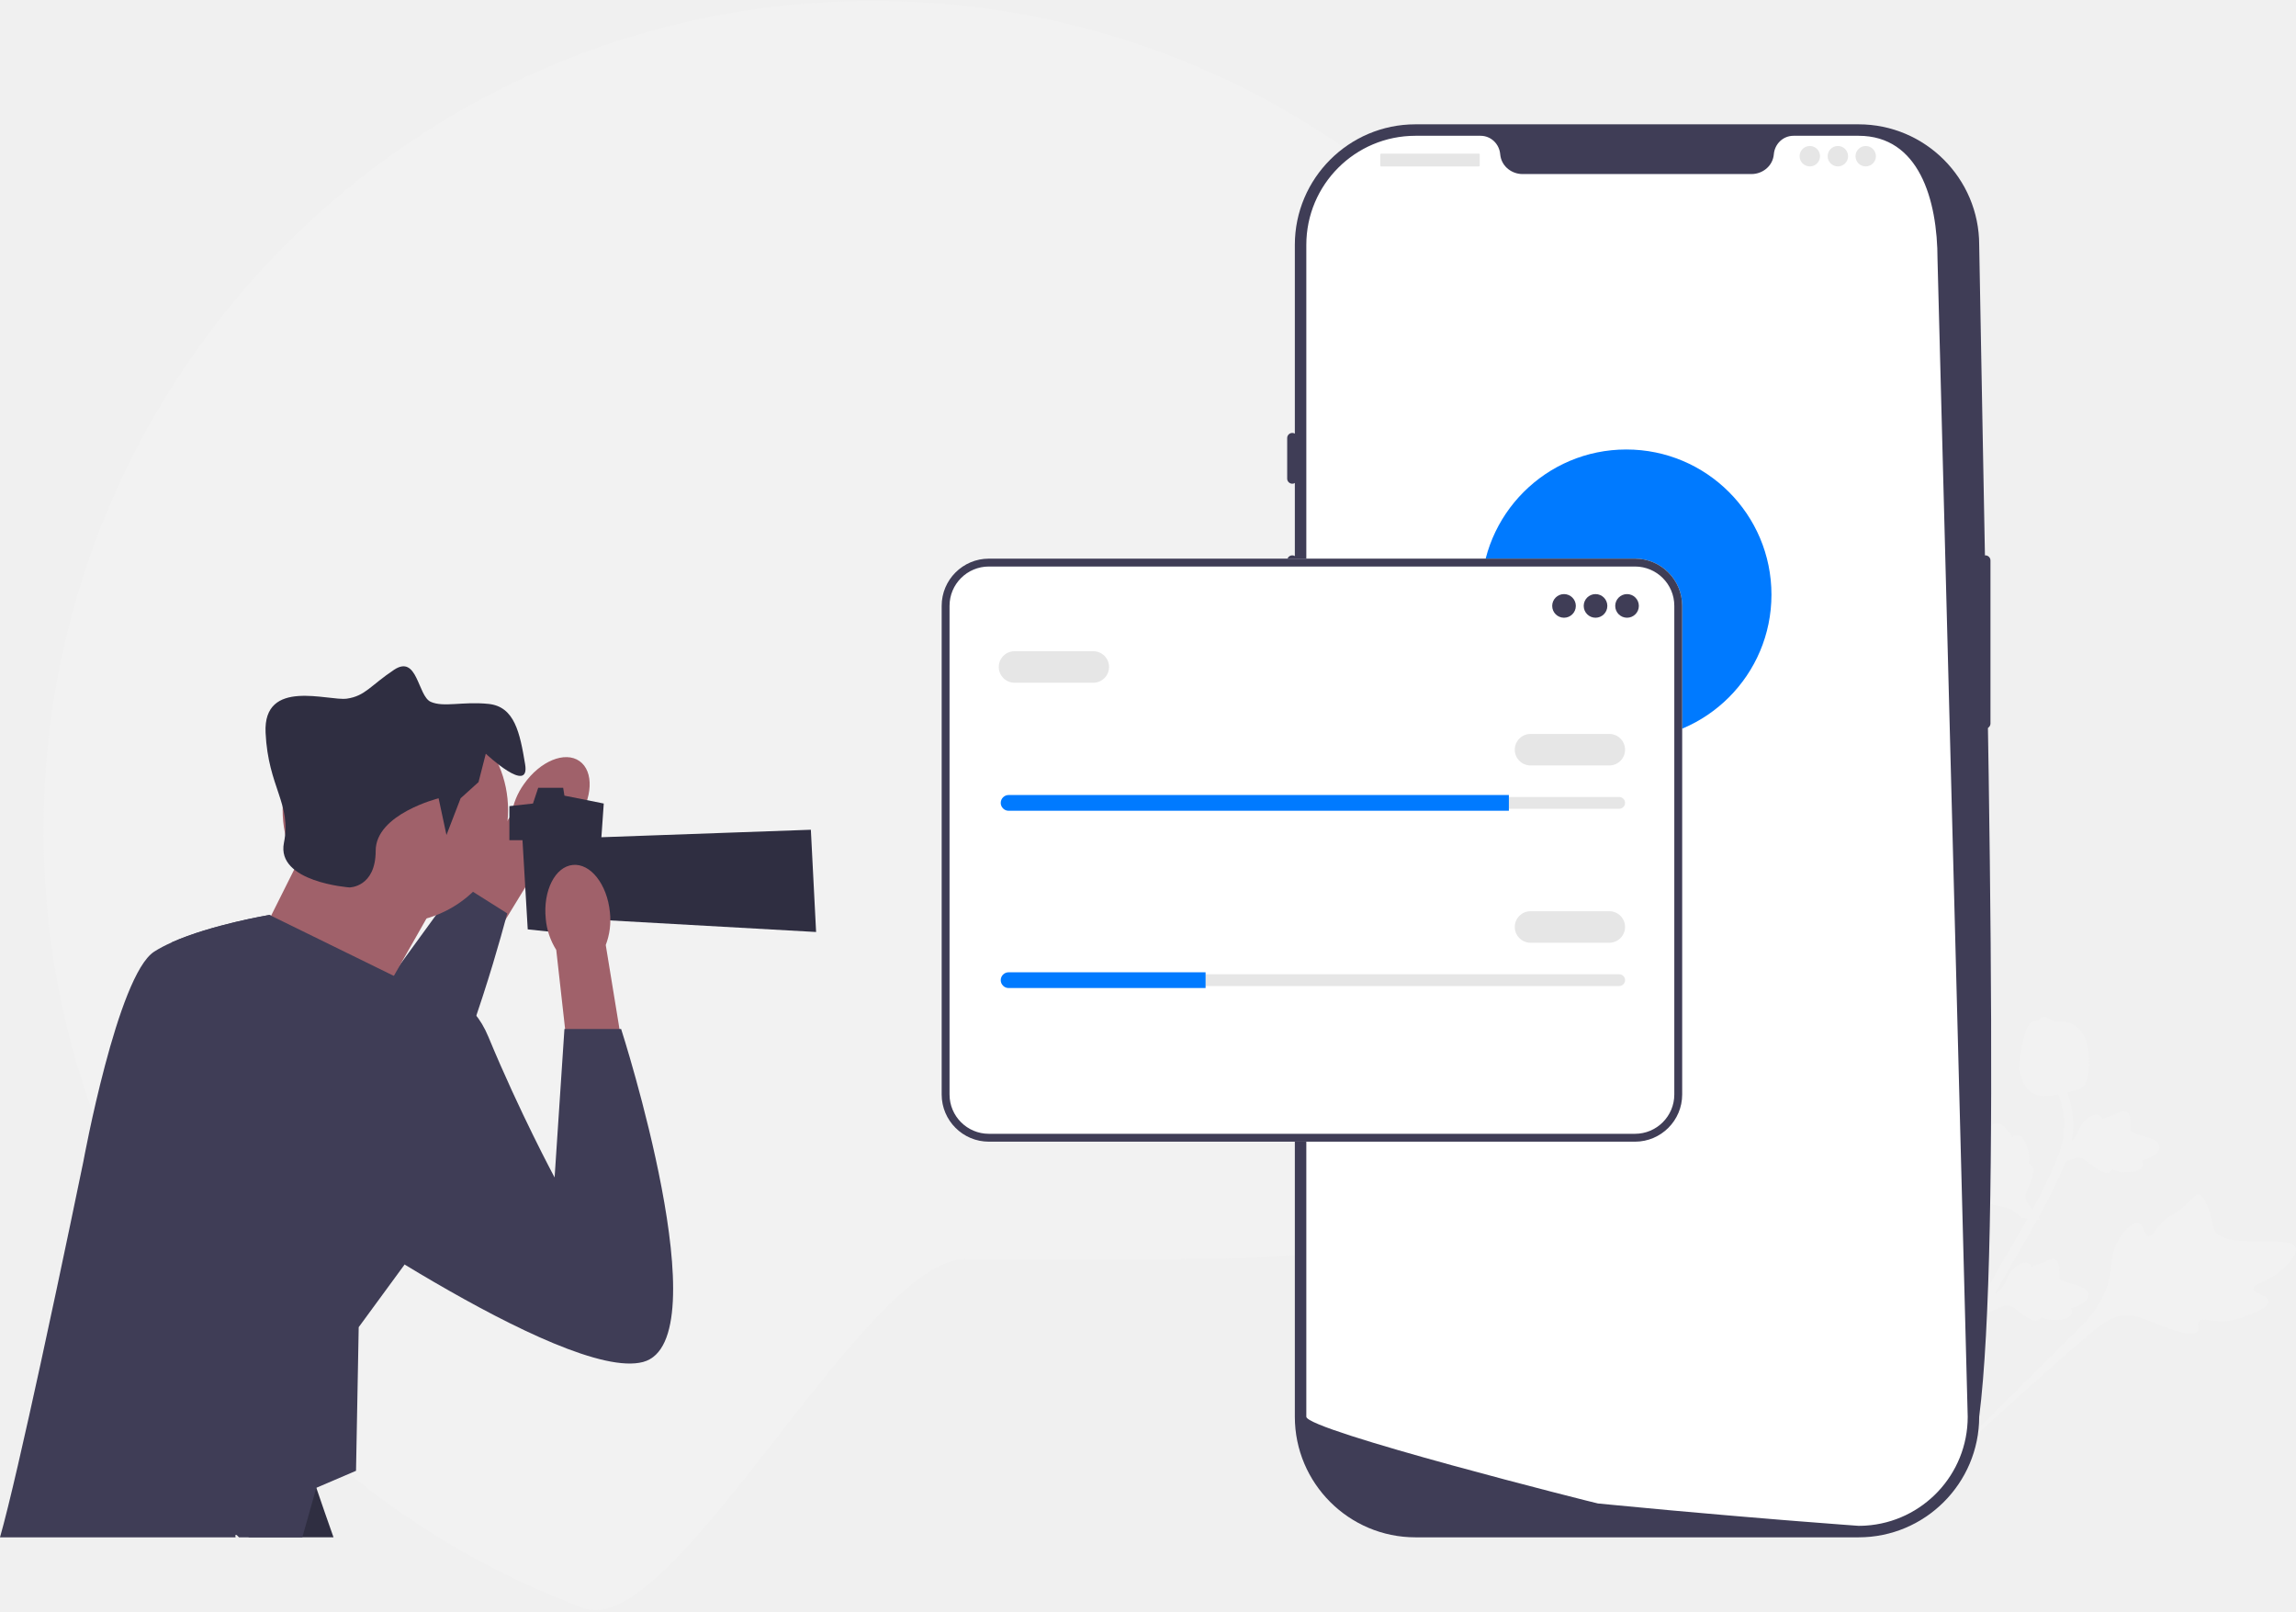
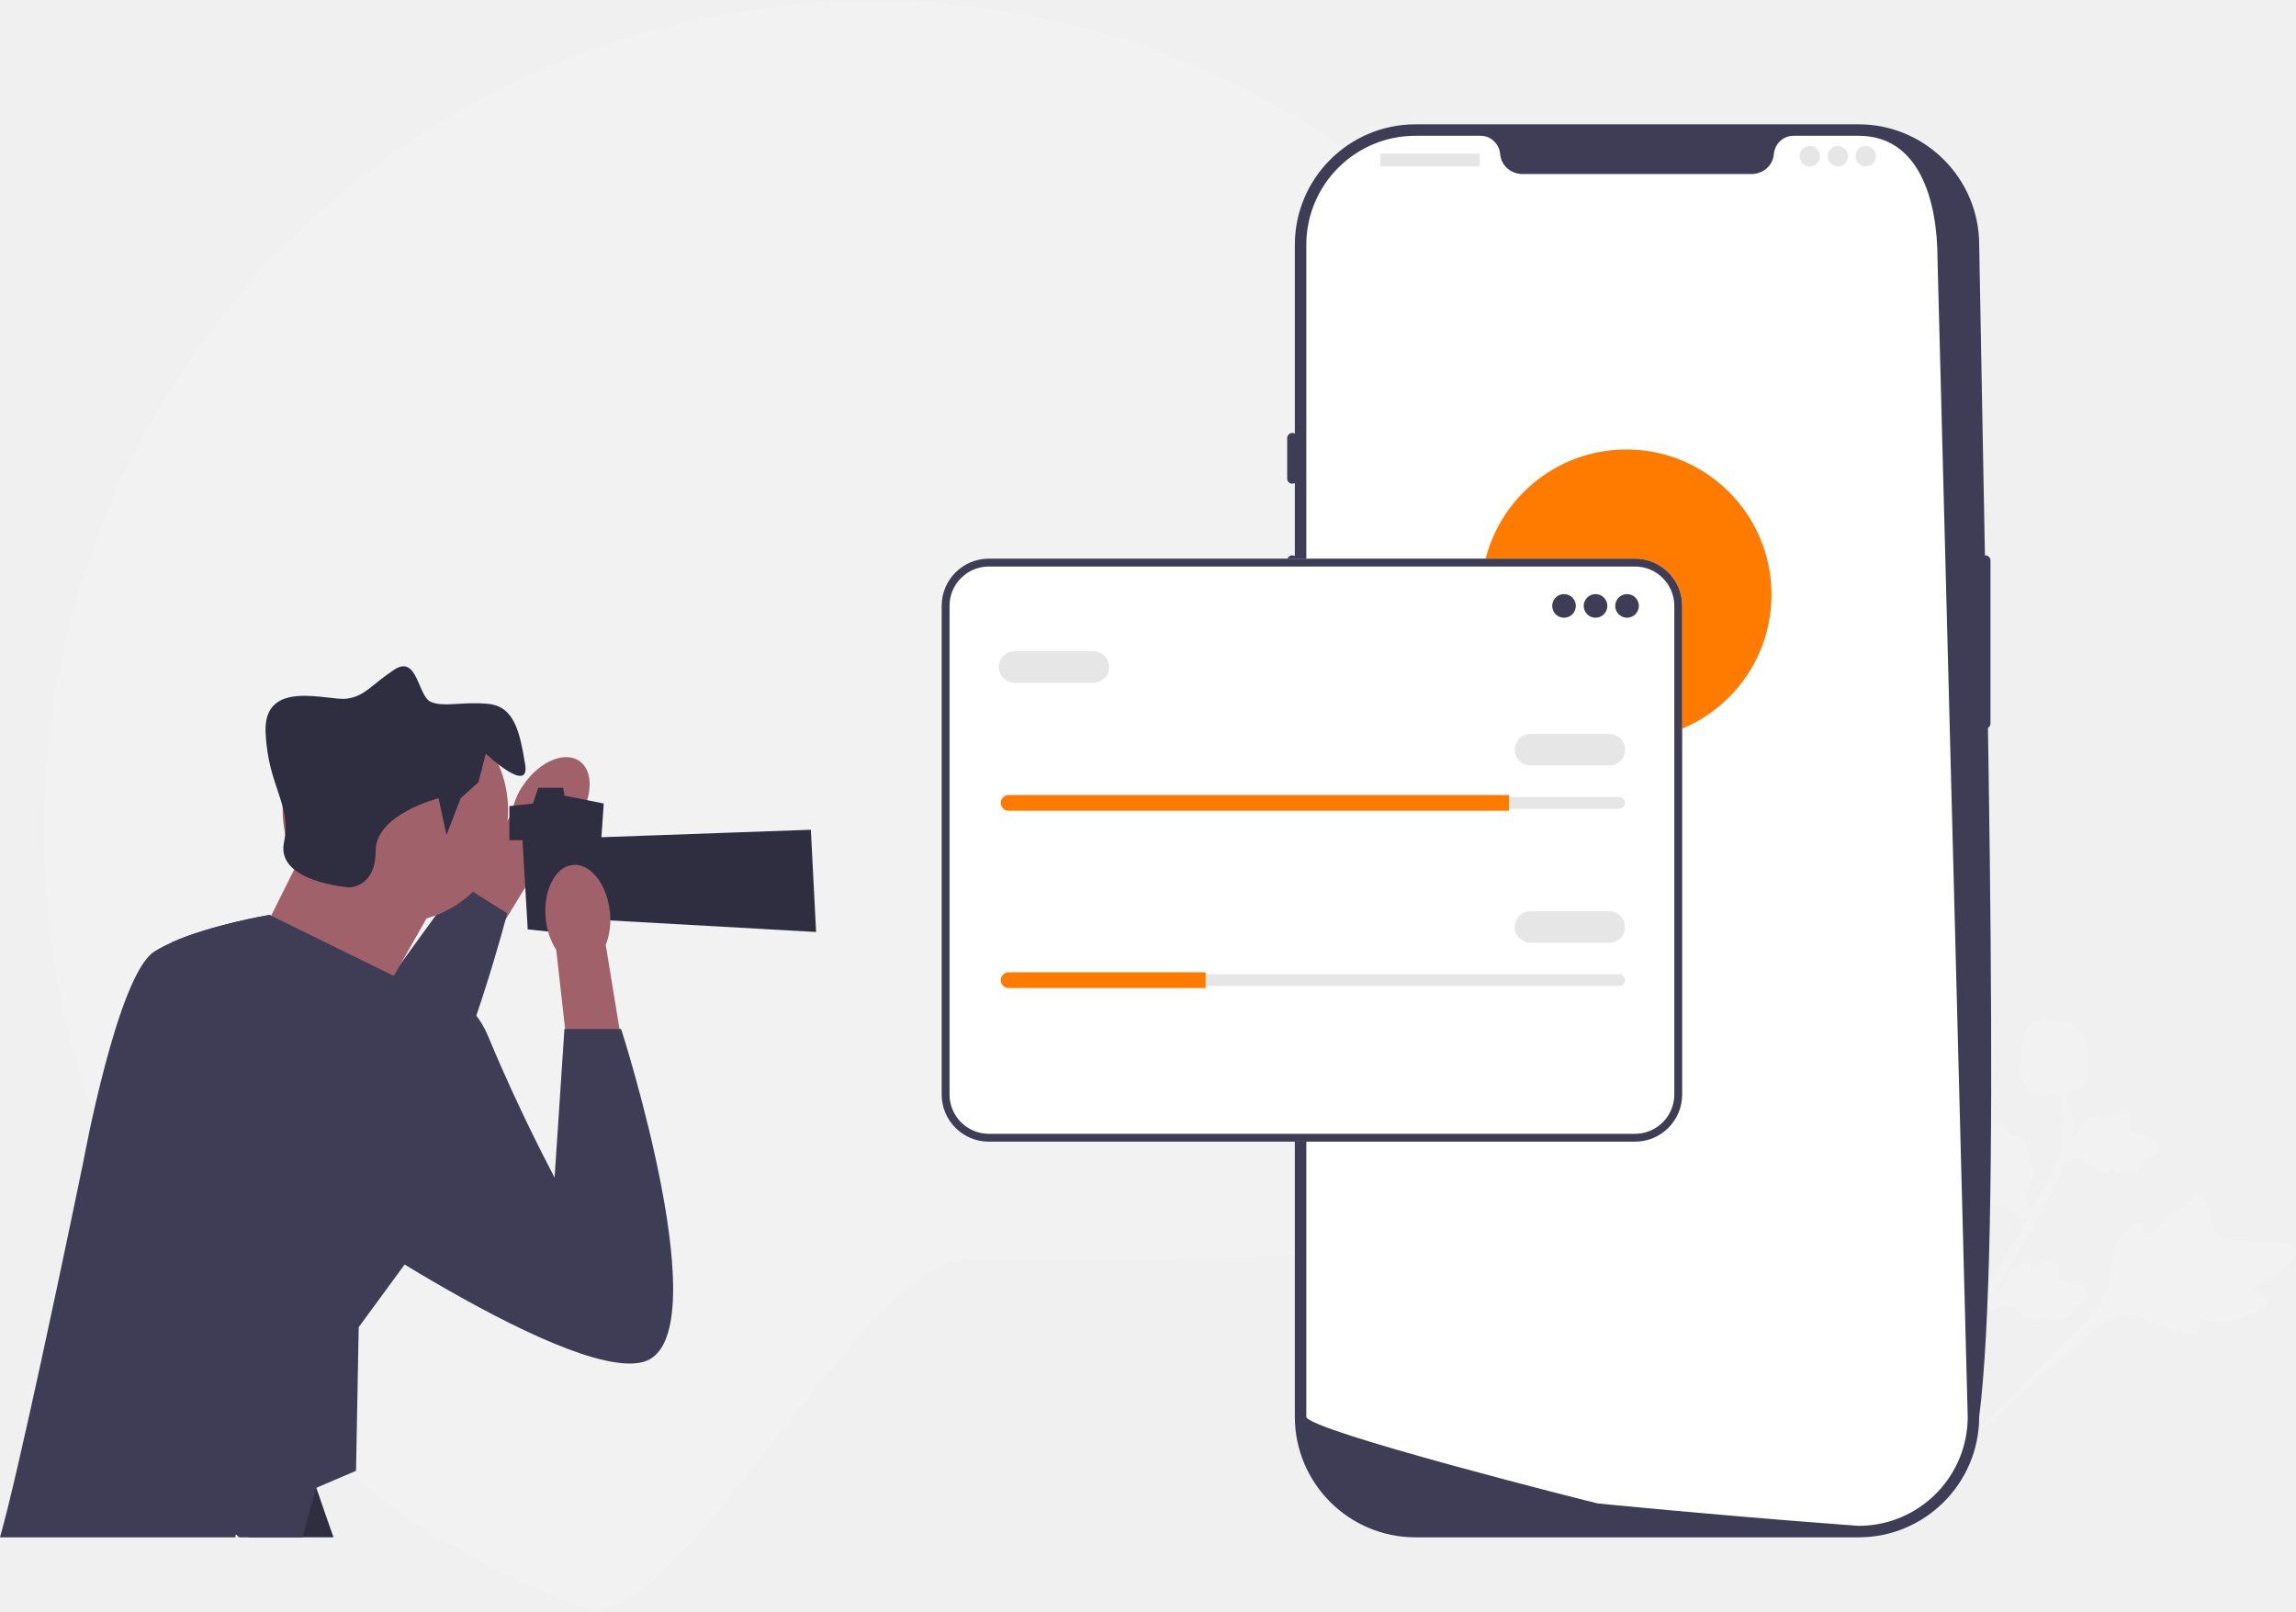
<svg xmlns="http://www.w3.org/2000/svg" width="570" height="400" fill="none">
  <g clip-path="url(#a)">
    <path d="M422.632 206.146c0 113.727-69.207 106.389-182.933 106.389-25.279 0-72.469 94.968-94.838 86.635h-.007c-.824-.302-1.641-.618-2.458-.94a12.881 12.881 0 0 1-.693-.268 152.14 152.14 0 0 1-3.83-1.538 210.277 210.277 0 0 1-7.756-3.404 206.035 206.035 0 0 1-38.128-23.028 206.736 206.736 0 0 1-15.43-12.993 203.515 203.515 0 0 1-11.744-11.84 185.897 185.897 0 0 1-3.473-3.892 93.064 93.064 0 0 1-1.366-1.585 203.487 203.487 0 0 1-9.273-11.703 206.19 206.19 0 0 1-19.528-32.418c-13.055-27.043-20.371-57.374-20.371-89.415C10.804 92.42 102.99.232 216.718.232c113.726 0 205.914 92.188 205.914 205.914zM563.156 322.887c-.13-1.489-3.699-1.678-3.74-2.993-.04-1.309 3.489-1.577 6.821-4.465.6-.521 4.387-3.802 3.674-5.719-1.35-3.634-17.674.831-20.129-4.38-.539-1.144-.467-2.875-2.023-6.491-.62-1.438-1.062-2.166-1.76-2.31-.99-.204-1.629.945-3.696 2.816-3.1 2.805-3.84 2.19-6.007 4.575-1.608 1.771-2.046 3.04-2.882 2.926-1.183-.161-1.071-2.806-2.464-3.234-1.42-.437-3.448 1.73-4.62 3.519-2.199 3.357-2.02 6.357-2.487 9.196-.507 3.085-2.014 7.423-6.645 12.363l-42.695 42.359c9.043-8.556 34.45-31.714 44.455-40.049 2.888-2.406 5.944-4.786 9.724-4.487 3.64.288 7.513 3.024 13.507 4.313.701.151 2.655.545 3.366-.373.589-.76-.208-1.725.331-2.442.722-.962 2.743-.007 5.808-.044 2.161-.026 3.743-.532 5.104-.967.41-.131 6.531-2.131 6.358-4.113z" fill="#F2F2F2" />
    <path d="M478.899 315.473c-.769-.366-1.891 1.331-2.548.972-.654-.358.232-2.167-.224-4.636-.082-.445-.6-3.25-1.747-3.454-2.173-.385-4.691 8.915-7.957 8.616-.717-.065-1.546-.6-3.769-.879-.885-.111-1.37-.104-1.642.197-.386.427-.006 1.072.315 2.626.483 2.331-.032 2.517.513 4.268.405 1.301.902 1.882.604 2.259-.42.534-1.686-.284-2.298.276-.624.571-.146 2.192.394 3.283 1.014 2.048 2.537 2.826 3.796 3.874 1.368 1.139 3.062 3.13 4.151 6.829l8.471 33.177c-1.59-6.908-5.626-26.059-6.83-33.374-.347-2.112-.634-4.299.604-6.068 1.191-1.703 3.651-2.815 6.014-5.385.276-.3 1.034-1.145.788-1.76-.203-.508-.907-.395-1.103-.866-.264-.633.788-1.348 1.654-2.863.611-1.069.819-1.991.998-2.785.054-.239.838-3.82-.184-4.307zM492.546 326.265l1.522-4.347.361-.211c1.672-.976 2.849-2.148 3.5-3.486.103-.212.196-.43.29-.652.374-.879.839-1.973 1.996-2.951.647-.545 2.299-1.732 3.524-.898.331.221.522.514.634.803l.164-.102c.713-.43 1.168-.542 1.606-.65a5.884 5.884 0 0 0 1.309-.467c.273-.131.497-.254.685-.357.57-.312 1.29-.665 2.071-.276.822.444.928 1.35.998 1.951.126 1.071.078 1.776.045 2.243a3.48 3.48 0 0 0-.016.429c.079.529 2.46 1.215 3.355 1.479 2.012.585 3.754 1.091 3.853 2.586.072 1.069-.816 2.01-2.714 2.871a7.479 7.479 0 0 1-1.637.512c.21.317.343.712.247 1.185-.23 1.121-1.571 1.709-3.987 1.754-.601.013-1.408.026-2.395-.254a8.964 8.964 0 0 1-1.195-.45 1.503 1.503 0 0 1-.462.53c-.643.463-1.498.42-2.535-.167-1.149-.629-2.012-1.321-2.773-1.93-.666-.531-1.24-.986-1.762-1.195-.975-.376-2.059.027-3.376.593l-3.308 1.457zM506.5 302.739l-4.591-.37-.296-.296c-1.368-1.37-2.801-2.211-4.259-2.501-.232-.046-.466-.08-.705-.115-.945-.139-2.121-.311-3.361-1.182-.691-.488-2.258-1.785-1.762-3.181.13-.377.365-.635.616-.817l-.141-.133a5.047 5.047 0 0 1-1.036-1.389c-.166-.305-.336-.619-.783-1.147-.196-.232-.372-.417-.519-.573-.446-.472-.97-1.078-.793-1.933.221-.907 1.071-1.239 1.634-1.46a10.982 10.982 0 0 1 2.159-.613c.168-.031.357-.068.419-.093.491-.211.551-2.688.579-3.62.056-2.095.104-3.908 1.524-4.383 1.017-.34 2.152.28 3.466 1.897.408.503.695 1.01.911 1.453a1.53 1.53 0 0 1 1.084-.539c1.142-.062 2.051 1.086 2.707 3.412.165.578.383 1.355.361 2.381-.01.483-.072.908-.132 1.27.207.048.423.14.631.312.611.505.786 1.343.481 2.495-.317 1.271-.767 2.281-1.163 3.172-.345.778-.64 1.449-.71 2.008-.116 1.037.549 1.984 1.431 3.114l2.248 2.831zM510.2 289.557l1.522-4.347.362-.211c1.672-.976 2.849-2.148 3.499-3.486.104-.212.196-.43.291-.652.374-.879.838-1.973 1.995-2.951.647-.545 2.3-1.732 3.524-.898.332.221.522.514.634.803l.165-.102c.713-.43 1.168-.542 1.606-.65a5.898 5.898 0 0 0 1.308-.467c.274-.131.497-.254.686-.357.57-.312 1.289-.665 2.071-.276.821.444.927 1.35.998 1.951.126 1.071.077 1.776.045 2.243a3.48 3.48 0 0 0-.016.429c.079.529 2.46 1.215 3.354 1.479 2.013.585 3.754 1.091 3.853 2.586.072 1.069-.816 2.01-2.713 2.871a7.479 7.479 0 0 1-1.637.512c.209.317.343.712.246 1.185-.229 1.121-1.571 1.709-3.987 1.754-.6.013-1.408.026-2.394-.254a8.911 8.911 0 0 1-1.195-.45 1.506 1.506 0 0 1-.463.53c-.643.463-1.498.42-2.535-.167-1.149-.629-2.011-1.321-2.773-1.93-.665-.53-1.24-.986-1.762-1.195-.974-.376-2.058.027-3.375.593l-3.309 1.457z" fill="#F2F2F2" />
    <path d="m475.916 371.646-.604-.958-1.063-.369c.029-.101.078-.343.157-.719.436-2.061 1.76-8.334 4.864-17.724a184.191 184.191 0 0 1 7.721-19.504c2.962-6.398 5.576-11.063 7.676-14.812a523.021 523.021 0 0 1 4.658-8.098c4.053-6.948 7.88-13.511 11.109-21.261.721-1.73 2.222-5.332 1.967-10.054-.147-2.739-.861-5.452-2.123-8.059l2.039-.986c1.391 2.881 2.18 5.884 2.344 8.925.282 5.236-1.353 9.16-2.138 11.046-3.286 7.887-7.151 14.513-11.243 21.527-1.511 2.592-3.061 5.249-4.639 8.066-2.081 3.715-4.672 8.339-7.595 14.655a181.904 181.904 0 0 0-7.628 19.264c-3.064 9.272-4.368 15.452-4.797 17.482-.229 1.084-.277 1.311-.705 1.579z" fill="#F2F2F2" />
    <path d="M504.98 271.529a3.712 3.712 0 0 1-.25-.13c-1.692-.929-2.8-2.742-3.295-5.388-.231-1.244-.071-2.459.249-4.882.048-.374.318-2.26 1.087-4.664.501-1.571.823-2.174 1.376-2.577.615-.45 1.342-.62 2.068-.622.068-.207.186-.398.369-.563.757-.683 1.627-.127 2.101.167.238.154.533.347.883.493.548.232.912.211 1.463.182.528-.029 1.183-.064 2.029.149 1.67.413 2.734 1.455 3.085 1.798 1.853 1.796 2.115 4.033 2.419 6.624.059.519.223 2.383-.164 4.644-.279 1.631-.644 2.241-.995 2.655-.719.854-1.58 1.126-3.677 1.633-2.191.533-3.289.799-4.155.866-2.014.152-3.279.247-4.593-.385z" fill="#F2F2F2" />
    <path d="M461.419 381.604H351.384c-16.504 0-29.931-13.428-29.931-29.932V60.79c0-16.504 13.427-29.93 29.931-29.93h110.035c16.504 0 29.931 13.426 29.931 29.93 2.048 116.81 5.541 247.617 0 290.882 0 16.504-13.427 29.932-29.931 29.932z" fill="#3F3D56" />
    <path d="M492.885 137.855c-.699 0-1.267.568-1.267 1.267v40.519a1.268 1.268 0 0 0 2.533 0v-40.519c0-.699-.568-1.267-1.266-1.267z" fill="#3F3D56" />
    <path d="m481.006 64.442 7.495 287.225c0 14.366-11.18 26.116-25.318 27.028h-.006a21.27 21.27 0 0 1-.633.032c-.374.019-.747.025-1.127.025 0 0-1.393-.101-3.938-.291-2.571-.19-6.312-.475-10.978-.849-1.4-.107-2.875-.228-4.432-.354a1941.87 1941.87 0 0 1-10.162-.849c-1.456-.12-2.963-.253-4.501-.386a2467.54 2467.54 0 0 1-25.958-2.368c-1.57-.145-3.152-.297-4.748-.456-.418-.044-72.397-18.138-72.397-21.532V60.791c0-14.96 12.124-27.085 27.084-27.085h16.17c2.583 0 4.66 2.013 4.881 4.59.019.171.038.342.07.513.468 2.59 2.843 4.394 5.476 4.394h56.836c2.634 0 5.008-1.805 5.476-4.394.032-.171.051-.342.07-.513.221-2.577 2.298-4.59 4.881-4.59h16.17c14.96 0 19.589 15.776 19.589 30.736z" fill="#fff" />
    <path d="M320.82 107.466c-.698 0-1.266.568-1.266 1.266v10.13a1.268 1.268 0 0 0 2.533 0v-10.13c0-.698-.568-1.266-1.267-1.266zM320.82 137.855c-.698 0-1.266.568-1.266 1.267v19.626a1.268 1.268 0 0 0 2.533 0v-19.626c0-.699-.568-1.267-1.267-1.267zM320.82 165.712c-.698 0-1.266.568-1.266 1.266v19.627a1.268 1.268 0 0 0 2.533 0v-19.627c0-.698-.568-1.266-1.267-1.266z" fill="#3F3D56" />
    <path d="M367.141 38.14h-24.265a.213.213 0 0 0-.213.213v2.74c0 .118.095.213.213.213h24.265a.213.213 0 0 0 .213-.213v-2.74a.213.213 0 0 0-.213-.212zM449.248 41.306a2.533 2.533 0 1 0 0-5.065 2.533 2.533 0 0 0 0 5.065zM456.212 41.306a2.533 2.533 0 1 0 0-5.065 2.533 2.533 0 0 0 0 5.065zM463.177 41.306a2.532 2.532 0 1 0 0-5.065 2.532 2.532 0 0 0 0 5.065z" fill="#E6E6E6" />
-     <path d="M403.744 183.643c19.901 0 36.034-16.134 36.034-36.035 0-19.901-16.133-36.034-36.034-36.034s-36.034 16.133-36.034 36.034 16.133 36.035 36.034 36.035z" fill="#007AFF" />
+     <path d="M403.744 183.643c19.901 0 36.034-16.134 36.034-36.035 0-19.901-16.133-36.034-36.034-36.034s-36.034 16.133-36.034 36.034 16.133 36.035 36.034 36.035z" fill="hsla(29, 100%, 50%, 1)" />
    <path d="M405.904 283.394H245.486c-6.458 0-11.712-5.254-11.712-11.712V150.38c0-6.458 5.254-11.712 11.712-11.712h160.418c6.458 0 11.711 5.254 11.711 11.712v121.302c0 6.458-5.253 11.712-11.711 11.712z" fill="#fff" />
    <path d="M405.904 283.394H245.486c-6.458 0-11.712-5.254-11.712-11.712V150.38c0-6.458 5.254-11.712 11.712-11.712h160.418c6.458 0 11.711 5.254 11.711 11.712v121.302c0 6.458-5.253 11.712-11.711 11.712zm-160.418-142.77c-5.38 0-9.756 4.376-9.756 9.756v121.302c0 5.38 4.376 9.756 9.756 9.756h160.418c5.379 0 9.755-4.376 9.755-9.756V150.38c0-5.38-4.376-9.756-9.755-9.756H245.486z" fill="#3F3D56" />
    <path d="M388.279 153.336a2.933 2.933 0 1 0 0-5.866 2.933 2.933 0 0 0 0 5.866zM396.102 153.336a2.933 2.933 0 1 0 0-5.866 2.933 2.933 0 0 0 0 5.866zM403.925 153.336a2.933 2.933 0 1 0 0-5.866 2.933 2.933 0 0 0 0 5.866z" fill="#3F3D56" />
    <path d="M250.398 197.83c-.809 0-1.467.658-1.467 1.467 0 .394.153.759.429 1.028.279.286.644.439 1.038.439h151.571c.809 0 1.467-.658 1.467-1.467a1.42 1.42 0 0 0-.429-1.029 1.434 1.434 0 0 0-1.038-.438H250.398z" fill="#E6E6E6" />
-     <path d="M374.589 197.341v3.911H250.398a1.911 1.911 0 0 1-1.379-.577 1.91 1.91 0 0 1-.577-1.378c0-1.076.88-1.956 1.956-1.956h124.191z" fill="#007AFF" />
+     <path d="M374.589 197.341v3.911H250.398a1.911 1.911 0 0 1-1.379-.577 1.91 1.91 0 0 1-.577-1.378c0-1.076.88-1.956 1.956-1.956h124.191z" fill="hsla(29, 100%, 50%, 1)" />
    <path d="M399.524 190.007h-19.557a3.917 3.917 0 0 1-3.912-3.912 3.916 3.916 0 0 1 3.912-3.911h19.557a3.916 3.916 0 0 1 3.912 3.911 3.917 3.917 0 0 1-3.912 3.912zM271.422 169.471h-19.557a3.916 3.916 0 0 1-3.912-3.911 3.917 3.917 0 0 1 3.912-3.912h19.557a3.917 3.917 0 0 1 3.912 3.912 3.916 3.916 0 0 1-3.912 3.911zM250.398 241.834c-.809 0-1.467.658-1.467 1.467 0 .394.153.759.429 1.028.279.286.644.439 1.038.439h151.571c.809 0 1.467-.658 1.467-1.467a1.42 1.42 0 0 0-.429-1.029 1.434 1.434 0 0 0-1.038-.438H250.398z" fill="#E6E6E6" />
-     <path d="M299.292 241.345v3.911h-48.894a1.911 1.911 0 0 1-1.379-.577 1.911 1.911 0 0 1-.577-1.379c0-1.075.88-1.955 1.956-1.955h48.894z" fill="#007AFF" />
+     <path d="M299.292 241.345v3.911h-48.894a1.911 1.911 0 0 1-1.379-.577 1.911 1.911 0 0 1-.577-1.379c0-1.075.88-1.955 1.956-1.955h48.894z" fill="hsla(29, 100%, 50%, 1)" />
    <path d="M399.524 234.012h-19.557a3.917 3.917 0 0 1-3.912-3.912 3.917 3.917 0 0 1 3.912-3.912h19.557a3.917 3.917 0 0 1 3.912 3.912 3.917 3.917 0 0 1-3.912 3.912z" fill="#E6E6E6" />
    <path d="M143.189 203.815c3.992-5.687 4.293-12.356.673-14.896-3.62-2.539-9.789.013-13.781 5.702a17.382 17.382 0 0 0-3.1 7.605l-16.607 24.31 11.574 7.55 15.143-24.767a17.38 17.38 0 0 0 6.098-5.504z" fill="#A0616A" />
    <path d="M42.692 233.891c11.038 23.605 30.556 61.541 43.735 65.647 4.542 1.419 9.137-1.874 13.504-7.738 12.645-16.954 23.403-55.417 25.584-63.545.266-.99.403-1.53.403-1.53l-10.953-6.911-.95-.599-16.609 22.837-5.115 7.029s.24-3.502.807-9.138l-26.19-12.827s-14.382 2.395-24.216 6.775z" fill="#3F3D56" />
    <path d="M98.148 229.068c15.456 0 27.985-12.53 27.985-27.985 0-15.456-12.529-27.985-27.985-27.985s-27.985 12.529-27.985 27.985c0 15.455 12.53 27.985 27.985 27.985z" fill="#A0616A" />
    <path d="M82.798 381.603H61.802a238.65 238.65 0 0 1-4.627-4.928 247.25 247.25 0 0 1-4.598-5.155c13.727-2.834 25.066-4.804 25.066-4.804s.31.926.886 2.594a990.96 990.96 0 0 0 4.269 12.293z" fill="#2F2E41" />
    <path d="m106.934 226.139-11.143 19.604-31.81-11.794 12.365-24.731 30.588 16.921z" fill="#A0616A" />
    <path d="m126.458 200.106 5.858-.65 1.301-3.905h6.193l.315 1.952 9.763 1.953-1.961 28.024-4.548 4.516-12.365-1.301-1.302-22.128h-3.254v-8.461z" fill="#2F2E41" />
    <path d="m146.634 207.916 54.668-1.952 1.301 25.382-57.922-3.254 1.953-20.176zM108.886 198.154l1.953 9.111 3.513-9.111 4.447-4.02 1.802-7.044s11.064 10.413 9.762 2.603c-1.301-7.809-2.603-14.317-9.111-14.968-6.508-.651-11.064.922-14.318-.515-3.254-1.438-3.254-11.851-9.111-7.946-5.858 3.905-7.16 6.508-11.715 7.159-4.556.651-20.826-5.206-20.175 8.461.65 13.667 6.508 17.572 4.555 27.334-1.952 9.762 16.27 11.064 16.27 11.064s6.509 0 6.509-9.112c0-9.111 15.619-13.016 15.619-13.016z" fill="#2F2E41" />
    <path d="M100.445 313.885v.007l-11.394 15.547-.165 8.923-.5 26.727-9.857 4.222-3.473 12.293H59.33c-.83-.954-.982-.707-.852 0H0c2.238-7.811 6.226-25.41 10.11-43.242 5.402-24.806 10.591-50.072 10.591-50.072s8.463-46.207 17.572-52.062c1.29-.837 2.793-1.606 4.42-2.333 2.457-1.098 5.203-2.066 7.928-2.911 1.407-.432 2.807-.83 4.173-1.194.906-.24 1.798-.467 2.65-.679.432-.103.85-.206 1.262-.302a96.096 96.096 0 0 1 2.347-.536c.268-.062.529-.116.783-.171.192-.042.378-.076.563-.117.212-.048.419-.089.618-.13.199-.042.398-.083.583-.117a35.8 35.8 0 0 0 .618-.124c.199-.041.384-.075.563-.109.178-.035.35-.069.507-.097.158-.027.303-.054.44-.082.206-.041.391-.075.542-.103.103-.014.192-.034.275-.048l.363-.062.385.192h.007l25.8 12.644 4.297 2.107h.007l.378.178 1.016.501.082 3.679 1.05 45.384.515 22.087z" fill="#3F3D56" />
    <path d="M151.415 226.427c-.686-6.914-4.809-12.165-9.209-11.728-4.4.437-7.41 6.396-6.724 13.312a17.389 17.389 0 0 0 2.612 7.786l3.275 29.259 13.698-1.83-4.683-28.649a17.4 17.4 0 0 0 1.031-8.15z" fill="#A0616A" />
    <path d="M93.267 248.266s20.175-9.762 27.985 9.112c7.81 18.873 16.433 34.9 16.433 34.9l2.44-36.853H154.2s24.974 77.447 5.45 82.653c-19.525 5.207-89.162-43.604-89.162-43.604l22.779-46.208z" fill="#3F3D56" />
  </g>
  <defs>
    <clipPath id="a">
      <path fill="#fff" transform="translate(0 .232)" d="M0 0h570v399.456H0z" />
    </clipPath>
  </defs>
</svg>
